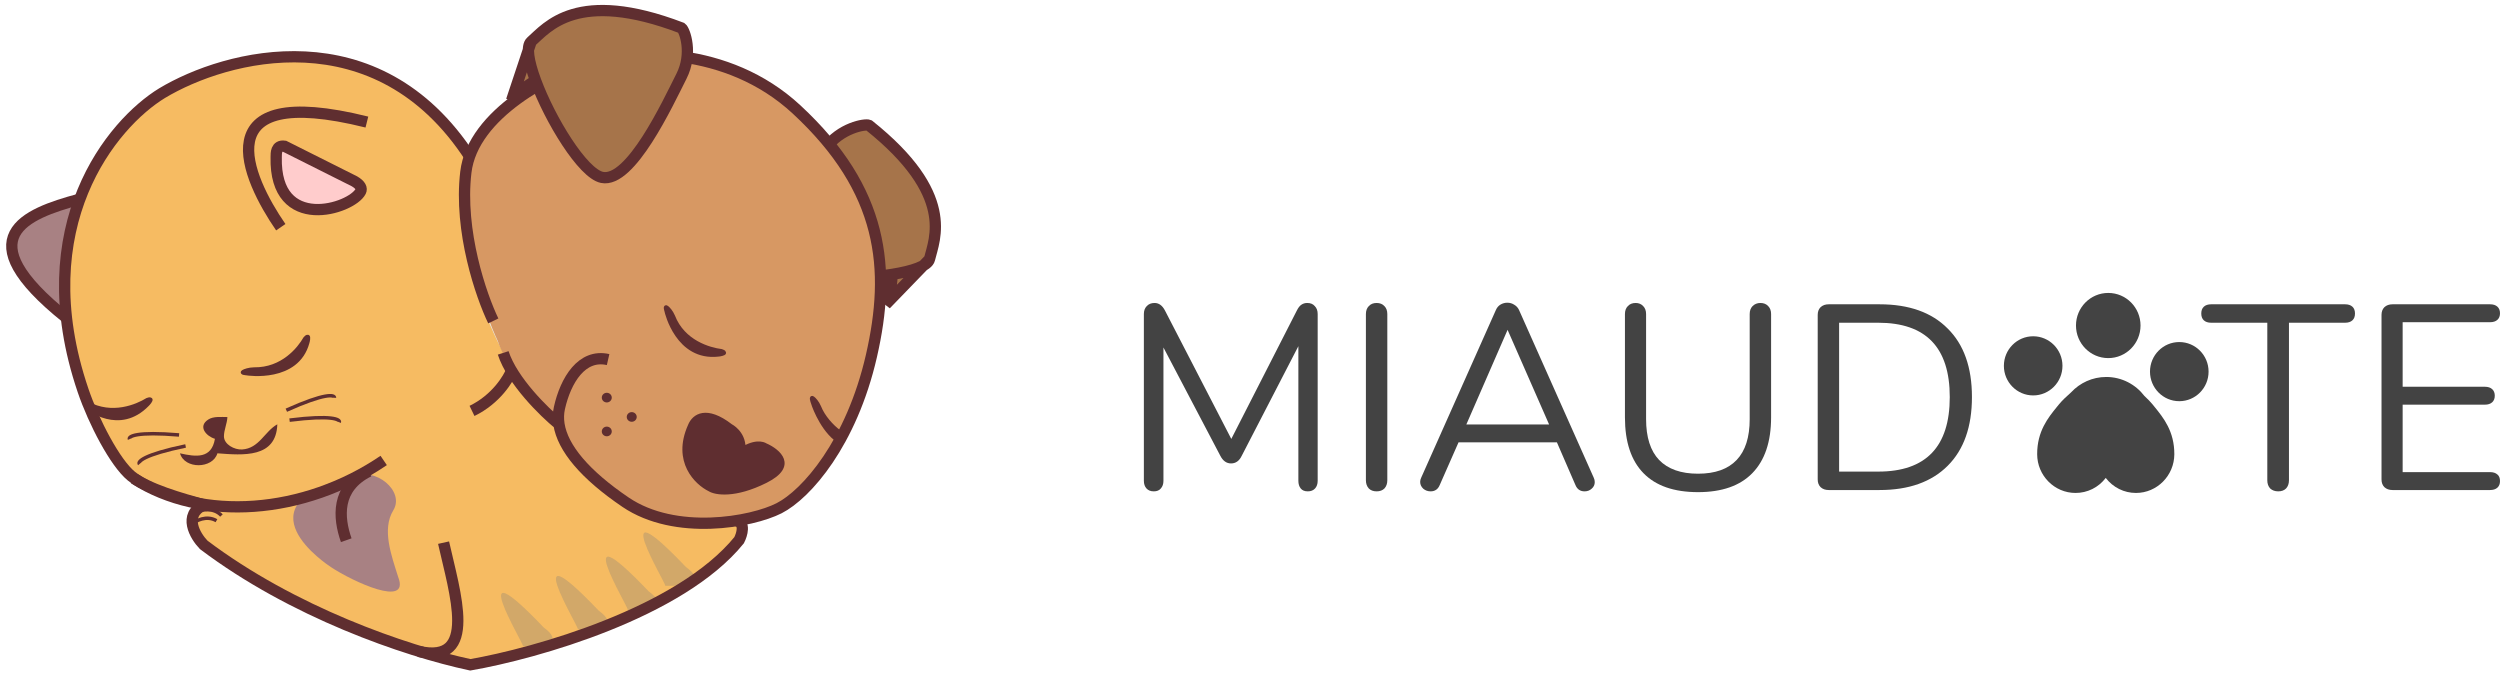
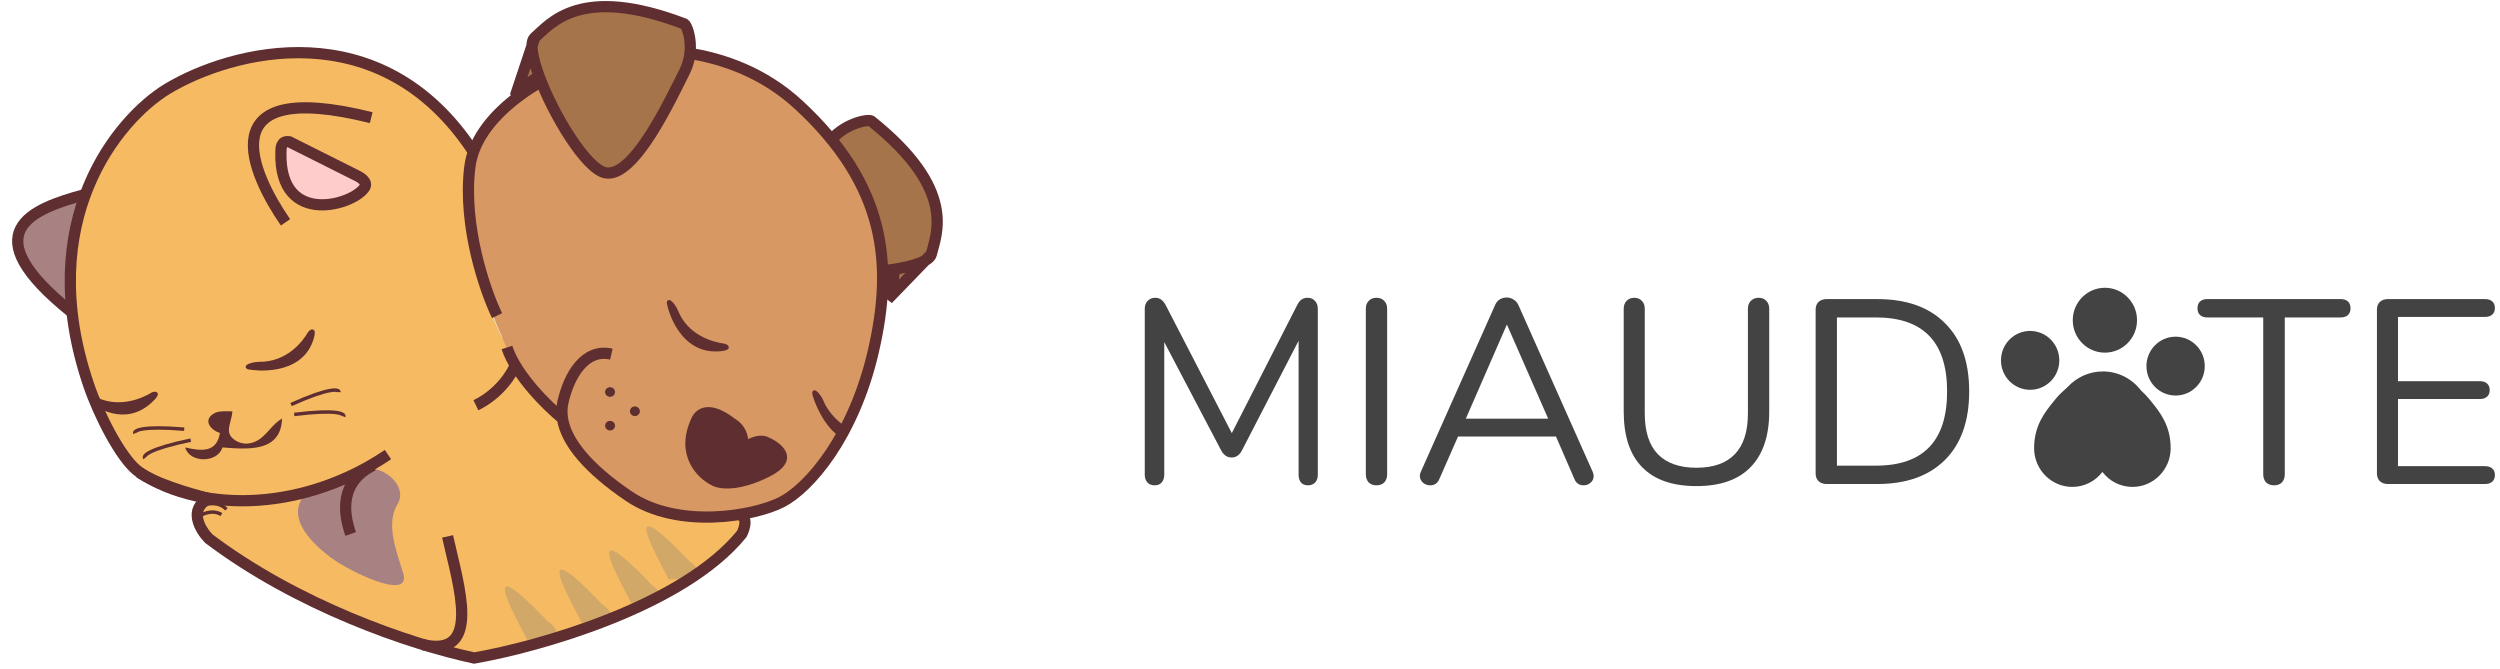
- <svg xmlns="http://www.w3.org/2000/svg" width="212" height="57" viewBox="0 0 212 57" fill="none">
-   <path d="M73.683 10.624C73.378 10.488 71.268 10.834 69.991 12.605C68.453 14.738 63.875 20.657 65.501 22.475C66.596 23.7 72.071 23.838 75.655 23.267C75.598 24.667 75.27 25.547 75.113 25.812L78.299 22.519C78.589 22.356 78.772 22.176 78.819 21.982C79.239 20.246 81.04 16.494 73.683 10.624Z" fill="#A6744A" />
-   <path d="M78.819 21.982C79.239 20.246 81.04 16.494 73.683 10.624C73.378 10.488 71.268 10.834 69.991 12.605C68.453 14.738 63.875 20.657 65.501 22.475C66.596 23.7 72.071 23.838 75.655 23.267M78.819 21.982L75.113 25.812C75.27 25.547 75.598 24.667 75.655 23.267M78.819 21.982C78.682 22.548 77.39 22.991 75.655 23.267" stroke="#5F2E30" stroke-width="0.956" />
-   <path d="M5.414 26.585C3.463 24.987 2.285 23.673 1.675 22.587C1.037 21.449 1.028 20.578 1.385 19.885C1.748 19.18 2.506 18.624 3.477 18.166C4.361 17.749 5.401 17.421 6.434 17.134C5.738 18.847 4.746 22.657 5.414 26.585Z" fill="#A88183" stroke="#A88183" stroke-width="0.297" />
-   <path d="M17.432 42.945L17.779 42.773L17.406 42.669L17.372 42.66C16.445 42.401 15.259 42.07 14.138 41.667C13.014 41.264 11.972 40.794 11.322 40.263C10.658 39.721 9.872 38.593 9.134 37.252C8.4 35.917 7.724 34.392 7.275 33.072C2.54 19.152 9.741 10.575 13.906 8.032C16.597 6.414 21.127 4.743 25.961 4.989C30.774 5.234 35.895 7.379 39.817 13.393C38.153 24.097 44.059 32.874 47.249 35.957C51.174 44.434 59.057 45.074 62.552 44.326C62.688 44.362 62.768 44.429 62.816 44.509C62.87 44.599 62.895 44.722 62.889 44.871C62.879 45.164 62.757 45.503 62.64 45.732C60.166 48.771 55.882 51.157 51.509 52.905C47.151 54.647 42.727 55.747 39.975 56.228C34.414 55.032 24.961 51.752 17.465 46.098C17.106 45.724 16.688 45.123 16.567 44.523C16.507 44.224 16.522 43.933 16.646 43.669C16.77 43.406 17.011 43.153 17.432 42.945Z" fill="#F6BB62" stroke="#EAEAEA" stroke-width="0.297" />
-   <path d="M18.226 37.211C17.941 38.919 16.621 38.75 15.263 38.441C15.65 39.801 18.037 39.773 18.437 38.441C20.624 38.608 23.423 38.859 23.517 35.981C22.434 36.583 21.982 38.029 20.526 38.115C19.883 38.153 18.992 37.689 18.99 37.001C18.989 36.467 19.259 35.918 19.284 35.366C18.775 35.368 18.105 35.285 17.658 35.577C16.741 36.176 17.508 37 18.226 37.211Z" fill="#5F2E30" />
-   <path d="M5.632 26.953C-2.94 20.086 2.174 18.139 6.69 16.909" stroke="#5F2E30" stroke-width="0.956" />
-   <path d="M23.81 19.267C20.953 15.134 17.143 6.867 31.112 10.351" stroke="#5F2E30" stroke-width="0.956" />
-   <path d="M24.128 12.401L30.054 15.373C30.583 15.68 30.707 15.988 30.583 16.23C29.819 17.73 23.269 19.797 23.421 13.323C23.428 13.002 23.387 12.298 24.128 12.401Z" fill="#FFCCCC" stroke="#5F2E30" stroke-width="0.956" />
-   <path d="M26.093 29.054C25.204 32.327 21.008 31.704 20.905 31.681C20.871 31.673 20.393 31.649 20.62 31.512C20.747 31.435 21.104 31.305 21.54 31.297C23.964 31.334 25.367 29.558 25.864 28.688C25.911 28.628 26.026 28.514 26.109 28.532C26.212 28.555 26.126 28.956 26.093 29.054Z" fill="#5F2E30" stroke="#5F2E30" stroke-width="0.297" />
-   <path d="M12.509 34.316C10.115 36.781 7.428 34.605 7.349 34.538L7.402 34.183C9.514 35.336 11.622 34.424 12.488 33.888C12.559 33.858 12.717 33.81 12.78 33.865C12.859 33.933 12.586 34.246 12.509 34.316Z" fill="#5F2E30" stroke="#5F2E30" stroke-width="0.297" />
-   <path d="M42.348 28.855L42.345 28.845L42.34 28.836C41.834 27.788 40.95 25.474 40.266 22.799C39.582 20.121 39.104 17.099 39.397 14.625C39.686 12.186 41.488 10.126 43.661 8.535C45.828 6.947 48.335 5.847 49.981 5.321C53.272 4.407 61.321 3.944 67.193 9.387C70.88 12.805 72.873 16.163 73.737 19.576C74.603 22.991 74.342 26.476 73.499 30.153C72.656 33.825 71.286 36.74 69.84 38.883C68.393 41.029 66.876 42.391 65.745 42.967C64.608 43.546 62.434 44.132 60.016 44.214C57.598 44.296 54.96 43.874 52.879 42.464C49.452 40.14 47.598 37.912 47.294 35.949L47.285 35.893L47.241 35.857C46.628 35.357 45.594 34.195 44.615 32.856C43.635 31.517 42.725 30.02 42.348 28.855Z" fill="#D79863" stroke="#D79863" stroke-width="0.297" />
-   <path d="M44.357 54.803C46.302 54.861 47.809 54.441 46.111 53.215C39.136 45.901 44.385 54.514 44.357 54.803Z" fill="#7B7B7B" fill-opacity="0.29" />
-   <path d="M49.012 53.367C50.957 53.425 52.464 53.005 50.766 51.779C43.791 44.465 49.041 53.079 49.012 53.367Z" fill="#7B7B7B" fill-opacity="0.29" />
-   <path d="M53.245 51.729C55.191 51.786 56.697 51.367 54.999 50.14C48.025 42.827 53.274 51.44 53.245 51.729Z" fill="#7B7B7B" fill-opacity="0.29" />
-   <path d="M56.42 49.679C58.365 49.737 59.872 49.317 58.174 48.09C51.199 40.777 56.449 49.39 56.42 49.679Z" fill="#7B7B7B" fill-opacity="0.29" />
-   <path d="M33.766 48.932C34.797 51.586 29.91 49.319 28.062 48.089C27.815 47.925 19.924 42.765 29.91 40.403C31.841 39.559 34.349 41.653 33.353 43.273C32.358 44.892 33.202 47.126 33.766 48.932Z" fill="#A88183" />
-   <path d="M58.481 36.097C57.127 39.131 59.046 40.983 60.175 41.529C60.669 41.837 62.312 42.123 64.937 40.812C67.561 39.5 66.03 38.215 64.937 37.737C64.937 37.737 64.313 37.271 63.077 37.973C63.077 36.651 61.974 36.097 61.974 36.097C59.92 34.51 58.834 35.209 58.481 36.097Z" fill="#5F2E30" stroke="#5F2E30" stroke-width="0.297" />
-   <path d="M60.919 30.091C57.449 30.489 56.509 26.48 56.494 26.379C56.489 26.345 56.336 25.906 56.551 26.06C56.672 26.146 56.928 26.42 57.095 26.81C57.948 29.008 60.169 29.621 61.187 29.75C61.262 29.771 61.414 29.833 61.426 29.914C61.442 30.015 61.025 30.085 60.919 30.091Z" fill="#5F2E30" stroke="#5F2E30" stroke-width="0.297" />
-   <path d="M68.939 33.751C69.059 33.837 69.316 34.111 69.483 34.501C69.811 35.346 70.552 36.148 71.138 36.587L70.82 37.202C69.522 36.123 68.892 34.138 68.881 34.07C68.876 34.037 68.724 33.597 68.939 33.751Z" fill="#5F2E30" stroke="#5F2E30" stroke-width="0.297" />
-   <path d="M43.413 31.36C43.131 32.112 42.058 33.861 40.026 34.845" stroke="#5F2E30" stroke-width="0.956" />
-   <path d="M11.371 40.584C17.086 44.274 25.763 43.659 32.536 39.047" stroke="#5F2E30" stroke-width="0.956" />
-   <path d="M15.739 37.817C12.183 38.555 11.647 39.15 11.823 39.355" stroke="#5F2E30" stroke-width="0.297" />
-   <path d="M16.239 44.462C16.592 44.155 17.509 43.663 18.356 44.155" stroke="#5F2E30" stroke-width="0.297" />
-   <path d="M16.662 43.411C17.093 43.216 18.118 43.006 18.779 43.716" stroke="#5F2E30" stroke-width="0.297" />
-   <path d="M15.185 36.884C11.562 36.582 10.869 36.999 10.976 37.245" stroke="#5F2E30" stroke-width="0.297" />
-   <path d="M24.553 35.629C28.159 35.175 28.869 35.562 28.774 35.812" stroke="#5F2E30" stroke-width="0.297" />
-   <path d="M24.281 34.786C27.579 33.303 28.377 33.466 28.363 33.732" stroke="#5F2E30" stroke-width="0.297" />
-   <path d="M37.615 46.016C38.568 50.286 40.579 56.387 35.499 55.239" stroke="#5F2E30" stroke-width="0.956" />
-   <path d="M29.361 45.81C28.691 43.897 28.473 41.363 31.266 39.969" stroke="#5F2E30" stroke-width="0.956" />
-   <path d="M41.831 27.214C40.808 25.096 38.91 19.609 39.503 14.608C40.096 9.607 46.875 6.238 50.191 5.179C53.507 4.257 61.62 3.785 67.546 9.279C74.954 16.145 75.589 22.807 73.896 30.186C72.203 37.565 68.387 41.916 66.065 43.099C63.743 44.282 57.282 45.456 53.048 42.587C49.616 40.26 47.714 38 47.4 35.972M51.567 30.493C49.345 29.981 47.969 32.236 47.44 34.593C47.34 35.038 47.327 35.499 47.4 35.972M47.4 35.972C46.145 34.947 43.441 32.303 42.671 29.925" stroke="#5F2E30" stroke-width="0.956" />
-   <ellipse cx="51.455" cy="33.718" rx="0.423" ry="0.41" fill="#5F2E30" />
-   <ellipse cx="51.455" cy="36.587" rx="0.423" ry="0.41" fill="#5F2E30" />
-   <ellipse cx="53.571" cy="35.357" rx="0.423" ry="0.41" fill="#5F2E30" />
-   <path d="M39.882 13.357C31.976 1.171 19.16 4.643 13.74 7.902C9.524 10.475 2.284 19.12 7.045 33.117C7.948 35.773 9.763 39.252 11.139 40.375C12.488 41.477 15.425 42.292 17.276 42.809M17.382 42.839C17.347 42.829 17.312 42.819 17.276 42.809M17.276 42.809C15.498 43.688 16.536 45.44 17.276 46.206C24.809 51.891 34.309 55.182 39.882 56.376C45.399 55.417 57.68 51.96 62.675 45.811C62.922 45.333 63.226 44.335 62.464 44.171" stroke="#5F2E30" stroke-width="0.956" />
-   <path d="M57.791 2.369C58.06 2.562 58.771 4.516 57.791 6.457C56.61 8.794 53.484 15.541 51.054 15.045C49.417 14.711 46.637 10.141 45.416 6.829C44.179 7.555 43.543 8.26 43.38 8.521L44.809 4.226C44.816 3.901 44.89 3.659 45.043 3.525C46.407 2.328 48.922 -1.017 57.791 2.369Z" fill="#A6744A" />
-   <path d="M45.043 3.525C46.407 2.328 48.922 -1.017 57.791 2.369C58.06 2.562 58.771 4.516 57.791 6.457C56.61 8.794 53.484 15.541 51.054 15.045C49.417 14.711 46.637 10.141 45.416 6.829M45.043 3.525L43.38 8.521C43.543 8.26 44.179 7.555 45.416 6.829M45.043 3.525C44.598 3.916 44.824 5.225 45.416 6.829" stroke="#5F2E30" stroke-width="0.956" />
-   <path d="M174.897 31.024C174.897 29.639 173.785 28.516 172.413 28.516C171.041 28.516 169.929 29.639 169.929 31.024C169.929 32.409 171.041 33.532 172.413 33.532C173.785 33.532 174.897 32.409 174.897 31.024Z" fill="#434343" />
-   <path d="M184.803 29.006C183.431 29.006 182.319 30.129 182.319 31.514C182.319 32.899 183.431 34.021 184.803 34.021C186.175 34.021 187.287 32.899 187.287 31.514C187.287 30.129 186.175 29.006 184.803 29.006Z" fill="#434343" />
-   <path d="M182.547 34.305C182.374 34.09 182.13 33.841 181.849 33.58C181.1 32.6 179.929 31.967 178.608 31.967C177.433 31.967 176.376 32.469 175.629 33.27C175.205 33.642 174.828 34.006 174.588 34.305L174.427 34.503C173.678 35.426 172.745 36.574 172.752 38.521C172.758 40.33 174.217 41.802 176.004 41.802C176.5 41.803 176.989 41.689 177.434 41.468C177.878 41.246 178.266 40.924 178.567 40.527C178.869 40.924 179.257 41.246 179.702 41.468C180.146 41.689 180.636 41.803 181.132 41.802C182.917 41.802 184.376 40.33 184.383 38.521C184.39 36.574 183.457 35.426 182.708 34.503L182.547 34.305Z" fill="#434343" />
-   <path d="M178.78 30.367C180.292 30.367 181.517 29.13 181.517 27.604C181.517 26.078 180.292 24.841 178.78 24.841C177.269 24.841 176.043 26.078 176.043 27.604C176.043 29.13 177.269 30.367 178.78 30.367Z" fill="#434343" />
-   <path d="M110.854 25.692C111.134 25.692 111.348 25.782 111.496 25.96C111.658 26.124 111.739 26.348 111.739 26.631V40.773C111.739 41.041 111.665 41.258 111.518 41.421C111.37 41.585 111.164 41.667 110.898 41.667C110.633 41.667 110.433 41.585 110.301 41.421C110.168 41.258 110.102 41.041 110.102 40.773V29.356L105.299 38.651C105.093 39.083 104.79 39.299 104.392 39.299C104.008 39.299 103.706 39.083 103.484 38.651L98.66 29.468V40.773C98.66 41.041 98.586 41.258 98.439 41.421C98.306 41.585 98.106 41.667 97.841 41.667C97.575 41.667 97.369 41.585 97.221 41.421C97.074 41.258 97 41.041 97 40.773V26.631C97 26.348 97.081 26.124 97.243 25.96C97.406 25.782 97.627 25.692 97.907 25.692C98.276 25.692 98.571 25.908 98.793 26.34L104.414 37.221L109.969 26.34C110.087 26.102 110.212 25.938 110.345 25.849C110.493 25.744 110.662 25.692 110.854 25.692Z" fill="#434343" />
-   <path d="M116.737 41.667C116.457 41.667 116.235 41.585 116.073 41.421C115.911 41.243 115.829 41.012 115.829 40.729V26.631C115.829 26.348 115.911 26.124 116.073 25.96C116.235 25.782 116.457 25.692 116.737 25.692C117.017 25.692 117.238 25.782 117.401 25.96C117.563 26.124 117.644 26.348 117.644 26.631V40.729C117.644 41.012 117.563 41.243 117.401 41.421C117.238 41.585 117.017 41.667 116.737 41.667Z" fill="#434343" />
-   <path d="M135.147 40.505C135.206 40.624 135.235 40.751 135.235 40.885C135.235 41.108 135.147 41.295 134.97 41.444C134.807 41.593 134.608 41.667 134.372 41.667C134.003 41.667 133.745 41.488 133.597 41.131L132.026 37.511H123.683L122.089 41.131C121.942 41.488 121.684 41.667 121.315 41.667C121.079 41.667 120.872 41.593 120.695 41.444C120.518 41.28 120.43 41.086 120.43 40.863C120.43 40.744 120.459 40.624 120.518 40.505L126.848 26.296C126.936 26.087 127.069 25.931 127.246 25.826C127.423 25.722 127.615 25.67 127.821 25.67C128.043 25.67 128.242 25.73 128.419 25.849C128.596 25.953 128.729 26.102 128.817 26.296L135.147 40.505ZM124.347 35.992H131.362L127.843 27.971L124.347 35.992Z" fill="#434343" />
-   <path d="M143.992 41.734C141.956 41.734 140.414 41.198 139.367 40.126C138.319 39.053 137.795 37.474 137.795 35.389V26.631C137.795 26.348 137.876 26.124 138.039 25.96C138.201 25.782 138.422 25.692 138.703 25.692C138.968 25.692 139.182 25.782 139.344 25.96C139.507 26.124 139.588 26.348 139.588 26.631V35.545C139.588 37.08 139.957 38.234 140.694 39.008C141.447 39.783 142.546 40.17 143.992 40.17C145.438 40.17 146.53 39.783 147.267 39.008C148.005 38.234 148.374 37.08 148.374 35.545V26.631C148.374 26.348 148.455 26.124 148.617 25.96C148.794 25.782 149.016 25.692 149.281 25.692C149.562 25.692 149.783 25.782 149.945 25.96C150.107 26.124 150.189 26.348 150.189 26.631V35.389C150.189 37.459 149.657 39.038 148.595 40.126C147.548 41.198 146.013 41.734 143.992 41.734Z" fill="#434343" />
-   <path d="M155.071 41.555C154.791 41.555 154.562 41.474 154.385 41.31C154.223 41.146 154.142 40.93 154.142 40.662V26.698C154.142 26.43 154.223 26.214 154.385 26.05C154.562 25.886 154.791 25.804 155.071 25.804H159.387C161.88 25.804 163.806 26.489 165.163 27.86C166.535 29.215 167.221 31.151 167.221 33.669C167.221 36.186 166.535 38.13 165.163 39.5C163.791 40.87 161.866 41.555 159.387 41.555H155.071ZM159.276 39.991C163.319 39.991 165.34 37.884 165.34 33.669C165.34 29.468 163.319 27.368 159.276 27.368H155.957V39.991H159.276Z" fill="#434343" />
-   <path d="M193.196 41.667C192.916 41.667 192.687 41.585 192.51 41.421C192.348 41.243 192.267 41.012 192.267 40.729V27.368H187.509C187.243 27.368 187.037 27.301 186.889 27.167C186.741 27.033 186.668 26.839 186.668 26.586C186.668 26.333 186.741 26.139 186.889 26.005C187.037 25.871 187.243 25.804 187.509 25.804H198.862C199.127 25.804 199.334 25.871 199.481 26.005C199.629 26.139 199.703 26.333 199.703 26.586C199.703 26.839 199.629 27.033 199.481 27.167C199.334 27.301 199.127 27.368 198.862 27.368H194.104V40.729C194.104 41.012 194.023 41.243 193.86 41.421C193.698 41.585 193.477 41.667 193.196 41.667Z" fill="#434343" />
-   <path d="M202.882 41.555C202.602 41.555 202.373 41.474 202.196 41.31C202.034 41.146 201.953 40.93 201.953 40.662V26.698C201.953 26.43 202.034 26.214 202.196 26.05C202.373 25.886 202.602 25.804 202.882 25.804H211.159C211.425 25.804 211.631 25.871 211.779 26.005C211.926 26.139 212 26.325 212 26.564C212 26.802 211.926 26.988 211.779 27.122C211.631 27.256 211.425 27.323 211.159 27.323H203.745V32.797H210.716C210.982 32.797 211.189 32.864 211.336 32.998C211.484 33.132 211.557 33.319 211.557 33.557C211.557 33.795 211.484 33.981 211.336 34.115C211.189 34.249 210.982 34.316 210.716 34.316H203.745V40.036H211.159C211.425 40.036 211.631 40.103 211.779 40.237C211.926 40.356 212 40.542 212 40.796C212 41.034 211.926 41.22 211.779 41.354C211.631 41.488 211.425 41.555 211.159 41.555H202.882Z" fill="#434343" />
+ <svg xmlns="http://www.w3.org/2000/svg" width="202" height="54" viewBox="0 0 202 54" fill="none">
+   <path d="M70.378 9.765C70.089 9.637 68.088 9.964 66.876 11.645C65.417 13.668 61.075 19.282 62.617 21.007C63.656 22.169 68.85 22.301 72.249 21.759C72.195 23.087 71.884 23.922 71.735 24.173L74.757 21.049C75.032 20.894 75.206 20.724 75.251 20.539C75.649 18.892 77.357 15.333 70.378 9.765Z" fill="#A6744A" />
+   <path d="M75.251 20.539C75.649 18.892 77.357 15.333 70.378 9.765C70.089 9.637 68.088 9.964 66.876 11.645C65.417 13.668 61.075 19.282 62.617 21.007C63.656 22.169 68.85 22.301 72.249 21.759M75.251 20.539L71.735 24.173C71.884 23.922 72.195 23.087 72.249 21.759M75.251 20.539C75.121 21.077 73.895 21.497 72.249 21.759" stroke="#5F2E30" stroke-width="0.907" />
+   <path d="M5.617 24.906C3.767 23.39 2.65 22.144 2.071 21.114C1.465 20.035 1.457 19.208 1.796 18.55C2.14 17.881 2.859 17.355 3.781 16.92C4.619 16.524 5.605 16.213 6.585 15.941C5.925 17.566 4.984 21.18 5.617 24.906Z" fill="#A88183" stroke="#A88183" stroke-width="0.281" />
+   <path d="M17.017 40.426L17.347 40.263L16.993 40.164L16.96 40.156C16.081 39.91 14.956 39.596 13.893 39.214C12.826 38.831 11.838 38.385 11.221 37.882C10.591 37.368 9.846 36.297 9.146 35.026C8.449 33.76 7.808 32.312 7.382 31.061C2.891 17.855 9.721 9.719 13.673 7.307C16.225 5.773 20.522 4.187 25.108 4.42C29.673 4.653 34.532 6.688 38.252 12.393C36.673 22.547 42.276 30.873 45.302 33.797C49.025 41.839 56.503 42.446 59.819 41.736C59.948 41.77 60.023 41.834 60.069 41.91C60.121 41.995 60.144 42.112 60.139 42.253C60.129 42.531 60.013 42.853 59.902 43.07C57.555 45.953 53.491 48.216 49.343 49.874C45.209 51.527 41.012 52.571 38.402 53.027C33.127 51.892 24.159 48.78 17.048 43.417C16.708 43.062 16.311 42.492 16.197 41.923C16.14 41.639 16.154 41.363 16.272 41.113C16.389 40.863 16.618 40.623 17.017 40.426Z" fill="#F6BB62" stroke="#EAEAEA" stroke-width="0.281" />
+   <path d="M17.771 34.987C17.501 36.607 16.249 36.446 14.96 36.153C15.328 37.443 17.592 37.417 17.972 36.153C20.046 36.312 22.701 36.55 22.791 33.82C21.763 34.391 21.335 35.763 19.953 35.844C19.343 35.881 18.498 35.44 18.496 34.788C18.495 34.281 18.752 33.761 18.775 33.237C18.292 33.238 17.656 33.16 17.233 33.437C16.363 34.005 17.09 34.786 17.771 34.987Z" fill="#5F2E30" />
+   <path d="M5.825 25.255C-2.307 18.741 2.544 16.894 6.828 15.727" stroke="#5F2E30" stroke-width="0.907" />
+   <path d="M23.068 17.965C20.357 14.044 16.743 6.202 29.994 9.507" stroke="#5F2E30" stroke-width="0.907" />
+   <path d="M23.369 11.453L28.991 14.272C29.493 14.564 29.61 14.856 29.493 15.086C28.768 16.508 22.555 18.469 22.698 12.328C22.706 12.023 22.666 11.356 23.369 11.453Z" fill="#FFCCCC" stroke="#5F2E30" stroke-width="0.907" />
+   <path d="M25.234 27.249C24.391 30.352 20.411 29.762 20.314 29.74C20.281 29.733 19.827 29.71 20.043 29.58C20.163 29.507 20.502 29.383 20.915 29.376C23.214 29.411 24.545 27.727 25.017 26.901C25.061 26.845 25.171 26.736 25.249 26.753C25.346 26.775 25.265 27.156 25.234 27.249Z" fill="#5F2E30" stroke="#5F2E30" stroke-width="0.281" />
+   <path d="M12.348 32.241C10.078 34.579 7.529 32.515 7.454 32.451L7.505 32.115C9.508 33.208 11.507 32.343 12.328 31.835C12.395 31.806 12.545 31.761 12.605 31.813C12.68 31.877 12.421 32.174 12.348 32.241Z" fill="#5F2E30" stroke="#5F2E30" stroke-width="0.281" />
+   <path d="M40.654 27.061L40.651 27.052L40.647 27.043C40.166 26.049 39.328 23.854 38.679 21.316C38.03 18.776 37.577 15.909 37.855 13.563C38.129 11.249 39.839 9.295 41.899 7.785C43.955 6.279 46.333 5.236 47.895 4.737C51.016 3.87 58.652 3.431 64.222 8.594C67.72 11.836 69.61 15.022 70.43 18.26C71.251 21.499 71.004 24.804 70.204 28.292C69.404 31.776 68.105 34.541 66.734 36.574C65.36 38.609 63.921 39.901 62.848 40.448C61.77 40.998 59.708 41.553 57.414 41.631C55.12 41.709 52.617 41.309 50.644 39.971C47.392 37.767 45.634 35.653 45.346 33.791L45.337 33.738L45.295 33.704C44.714 33.229 43.733 32.127 42.804 30.857C41.875 29.586 41.012 28.167 40.654 27.061Z" fill="#D79863" stroke="#D79863" stroke-width="0.281" />
+   <path d="M42.559 51.674C44.404 51.729 45.834 51.331 44.223 50.167C37.606 43.23 42.586 51.401 42.559 51.674Z" fill="#7B7B7B" fill-opacity="0.29" />
+   <path d="M46.975 50.313C48.821 50.368 50.25 49.969 48.639 48.806C42.023 41.868 47.002 50.039 46.975 50.313Z" fill="#7B7B7B" fill-opacity="0.29" />
+   <path d="M50.991 48.759C52.837 48.814 54.266 48.416 52.655 47.252C46.039 40.315 51.018 48.486 50.991 48.759Z" fill="#7B7B7B" fill-opacity="0.29" />
+   <path d="M54.003 46.815C55.848 46.87 57.278 46.471 55.667 45.308C49.05 38.37 54.03 46.541 54.003 46.815Z" fill="#7B7B7B" fill-opacity="0.29" />
+   <path d="M32.512 46.106C33.49 48.624 28.855 46.473 27.102 45.307C26.867 45.151 19.381 40.256 28.855 38.015C30.686 37.215 33.065 39.201 32.121 40.737C31.177 42.274 31.978 44.392 32.512 46.106Z" fill="#A88183" />
+   <path d="M55.958 33.931C54.673 36.808 56.493 38.565 57.564 39.083C58.033 39.375 59.592 39.647 62.081 38.403C64.571 37.158 63.119 35.94 62.081 35.486C62.081 35.486 61.49 35.044 60.317 35.709C60.317 34.456 59.271 33.931 59.271 33.931C57.323 32.425 56.293 33.088 55.958 33.931Z" fill="#5F2E30" stroke="#5F2E30" stroke-width="0.281" />
+   <path d="M58.27 28.232C54.979 28.61 54.088 24.808 54.073 24.712C54.068 24.68 53.924 24.263 54.128 24.409C54.242 24.491 54.485 24.751 54.644 25.121C55.453 27.205 57.558 27.787 58.524 27.909C58.595 27.929 58.739 27.987 58.751 28.064C58.766 28.16 58.37 28.226 58.27 28.232Z" fill="#5F2E30" stroke="#5F2E30" stroke-width="0.281" />
+   <path d="M65.879 31.704C65.993 31.786 66.236 32.045 66.394 32.415C66.705 33.217 67.408 33.977 67.964 34.393L67.663 34.977C66.431 33.954 65.834 32.071 65.824 32.007C65.819 31.974 65.674 31.558 65.879 31.704Z" fill="#5F2E30" stroke="#5F2E30" stroke-width="0.281" />
+   <path d="M41.663 29.439C41.395 30.151 40.378 31.81 38.451 32.743" stroke="#5F2E30" stroke-width="0.907" />
+   <path d="M11.269 38.187C16.69 41.687 24.921 41.103 31.346 36.728" stroke="#5F2E30" stroke-width="0.907" />
+   <path d="M15.412 35.562C12.039 36.262 11.531 36.826 11.698 37.02" stroke="#5F2E30" stroke-width="0.281" />
+   <path d="M15.887 41.865C16.221 41.574 17.091 41.108 17.893 41.574" stroke="#5F2E30" stroke-width="0.281" />
+   <path d="M16.289 40.868C16.697 40.684 17.669 40.484 18.296 41.157" stroke="#5F2E30" stroke-width="0.281" />
+   <path d="M14.885 34.678C11.449 34.392 10.792 34.787 10.893 35.02" stroke="#5F2E30" stroke-width="0.281" />
+   <path d="M23.774 33.488C27.194 33.057 27.868 33.424 27.777 33.662" stroke="#5F2E30" stroke-width="0.281" />
+   <path d="M23.516 32.686C26.644 31.28 27.401 31.434 27.388 31.686" stroke="#5F2E30" stroke-width="0.281" />
+   <path d="M36.164 43.34C37.068 47.391 38.975 53.178 34.157 52.09" stroke="#5F2E30" stroke-width="0.907" />
+   <path d="M28.334 43.145C27.698 41.33 27.491 38.926 30.141 37.603" stroke="#5F2E30" stroke-width="0.907" />
+   <path d="M40.163 25.504C39.193 23.495 37.393 18.291 37.955 13.546C38.517 8.802 44.949 5.607 48.094 4.602C51.239 3.727 58.936 3.28 64.557 8.491C71.585 15.005 72.187 21.324 70.581 28.324C68.974 35.324 65.354 39.451 63.152 40.573C60.95 41.695 54.82 42.809 50.804 40.087C47.548 37.88 45.744 35.736 45.446 33.813M49.399 28.615C47.291 28.129 45.986 30.268 45.484 32.504C45.389 32.927 45.377 33.364 45.446 33.813M45.446 33.813C44.255 32.84 41.691 30.332 40.96 28.077" stroke="#5F2E30" stroke-width="0.907" />
+   <ellipse cx="49.293" cy="31.674" rx="0.402" ry="0.389" fill="#5F2E30" />
+   <ellipse cx="49.293" cy="34.395" rx="0.402" ry="0.389" fill="#5F2E30" />
+   <ellipse cx="51.3" cy="33.229" rx="0.402" ry="0.389" fill="#5F2E30" />
+   <path d="M38.313 12.359C30.813 0.8 18.655 4.093 13.514 7.185C9.515 9.626 2.647 17.826 7.163 31.104C8.02 33.624 9.742 36.923 11.047 37.989C12.327 39.034 15.113 39.808 16.869 40.298M16.969 40.326C16.936 40.317 16.903 40.307 16.869 40.298M16.869 40.298C15.182 41.131 16.166 42.793 16.869 43.52C24.014 48.913 33.026 52.035 38.313 53.168C43.546 52.258 55.197 48.979 59.935 43.145C60.169 42.692 60.457 41.745 59.734 41.59" stroke="#5F2E30" stroke-width="0.907" />
+   <path d="M55.302 1.936C55.558 2.119 56.232 3.973 55.302 5.814C54.182 8.03 51.217 14.431 48.912 13.961C47.359 13.644 44.722 9.308 43.563 6.166C42.39 6.856 41.787 7.524 41.632 7.772L42.988 3.698C42.995 3.39 43.064 3.16 43.209 3.033C44.504 1.897 46.89 -1.276 55.302 1.936Z" fill="#A6744A" />
+   <path d="M43.209 3.033C44.504 1.897 46.89 -1.276 55.302 1.936C55.558 2.119 56.232 3.973 55.302 5.814C54.182 8.03 51.217 14.431 48.912 13.961C47.359 13.644 44.722 9.308 43.563 6.166M43.209 3.033L41.632 7.772C41.787 7.524 42.39 6.856 43.563 6.166M43.209 3.033C42.787 3.403 43.002 4.645 43.563 6.166" stroke="#5F2E30" stroke-width="0.907" />
+   <path d="M166.392 29.117C166.392 27.804 165.336 26.739 164.035 26.739C162.734 26.739 161.679 27.804 161.679 29.117C161.679 30.432 162.734 31.496 164.035 31.496C165.337 31.496 166.392 30.432 166.392 29.117Z" fill="#434343" />
+   <path d="M175.788 27.203C174.487 27.203 173.432 28.268 173.432 29.582C173.432 30.896 174.487 31.96 175.788 31.96C177.09 31.96 178.145 30.896 178.145 29.582C178.145 28.268 177.09 27.203 175.788 27.203Z" fill="#434343" />
+   <path d="M173.648 32.23C173.484 32.026 173.253 31.79 172.986 31.542C172.276 30.613 171.165 30.012 169.912 30.012C168.797 30.012 167.795 30.488 167.086 31.248C166.684 31.601 166.326 31.946 166.098 32.23L165.946 32.418C165.235 33.293 164.35 34.382 164.356 36.229C164.363 37.945 165.747 39.342 167.441 39.342C167.912 39.343 168.376 39.234 168.798 39.024C169.22 38.814 169.588 38.509 169.873 38.132C170.159 38.509 170.527 38.815 170.949 39.025C171.371 39.234 171.835 39.343 172.306 39.342C174 39.342 175.383 37.945 175.39 36.229C175.396 34.382 174.511 33.293 173.801 32.418L173.648 32.23Z" fill="#434343" />
+   <path d="M170.075 28.494C171.509 28.494 172.672 27.321 172.672 25.873C172.672 24.425 171.509 23.252 170.075 23.252C168.641 23.252 167.479 24.425 167.479 25.873C167.479 27.321 168.641 28.494 170.075 28.494Z" fill="#434343" />
+   <path d="M105.639 24.06C105.905 24.06 106.108 24.144 106.248 24.314C106.402 24.469 106.479 24.681 106.479 24.95V38.366C106.479 38.62 106.409 38.825 106.269 38.98C106.129 39.136 105.933 39.214 105.681 39.214C105.43 39.214 105.241 39.136 105.115 38.98C104.989 38.825 104.926 38.62 104.926 38.366V27.535L100.37 36.352C100.174 36.762 99.887 36.967 99.509 36.967C99.145 36.967 98.859 36.762 98.649 36.352L94.072 27.642V38.366C94.072 38.62 94.002 38.825 93.862 38.98C93.736 39.136 93.547 39.214 93.295 39.214C93.043 39.214 92.847 39.136 92.707 38.98C92.567 38.825 92.497 38.62 92.497 38.366V24.95C92.497 24.681 92.574 24.469 92.728 24.314C92.882 24.144 93.092 24.06 93.358 24.06C93.708 24.06 93.988 24.265 94.198 24.674L99.53 34.996L104.8 24.674C104.912 24.448 105.031 24.293 105.157 24.208C105.297 24.109 105.458 24.06 105.639 24.06Z" fill="#434343" />
+   <path d="M111.22 39.214C110.954 39.214 110.744 39.136 110.59 38.98C110.436 38.811 110.359 38.592 110.359 38.323V24.95C110.359 24.681 110.436 24.469 110.59 24.314C110.744 24.144 110.954 24.06 111.22 24.06C111.486 24.06 111.696 24.144 111.85 24.314C112.004 24.469 112.081 24.681 112.081 24.95V38.323C112.081 38.592 112.004 38.811 111.85 38.98C111.696 39.136 111.486 39.214 111.22 39.214Z" fill="#434343" />
+   <path d="M128.684 38.111C128.74 38.224 128.768 38.345 128.768 38.472C128.768 38.684 128.684 38.86 128.516 39.002C128.362 39.143 128.173 39.214 127.949 39.214C127.599 39.214 127.354 39.044 127.214 38.705L125.724 35.271H117.809L116.298 38.705C116.158 39.044 115.913 39.214 115.563 39.214C115.339 39.214 115.143 39.143 114.975 39.002C114.807 38.846 114.723 38.663 114.723 38.451C114.723 38.337 114.751 38.224 114.807 38.111L120.811 24.632C120.895 24.434 121.021 24.286 121.189 24.187C121.357 24.088 121.539 24.038 121.735 24.038C121.945 24.038 122.134 24.095 122.302 24.208C122.47 24.307 122.596 24.448 122.68 24.632L128.684 38.111ZM118.439 33.83H125.094L121.756 26.221L118.439 33.83Z" fill="#434343" />
+   <path d="M137.075 39.277C135.143 39.277 133.681 38.769 132.687 37.751C131.693 36.734 131.196 35.236 131.196 33.258V24.95C131.196 24.681 131.273 24.469 131.427 24.314C131.581 24.144 131.791 24.06 132.057 24.06C132.309 24.06 132.512 24.144 132.666 24.314C132.82 24.469 132.897 24.681 132.897 24.95V33.406C132.897 34.862 133.247 35.957 133.946 36.691C134.66 37.426 135.703 37.794 137.075 37.794C138.446 37.794 139.482 37.426 140.182 36.691C140.881 35.957 141.231 34.862 141.231 33.406V24.95C141.231 24.681 141.308 24.469 141.462 24.314C141.63 24.144 141.84 24.06 142.092 24.06C142.358 24.06 142.568 24.144 142.722 24.314C142.876 24.469 142.953 24.681 142.953 24.95V33.258C142.953 35.222 142.449 36.72 141.441 37.751C140.448 38.769 138.992 39.277 137.075 39.277Z" fill="#434343" />
+   <path d="M147.585 39.108C147.319 39.108 147.102 39.03 146.934 38.874C146.78 38.719 146.703 38.514 146.703 38.26V25.013C146.703 24.759 146.78 24.554 146.934 24.399C147.102 24.243 147.319 24.166 147.585 24.166H151.678C154.044 24.166 155.87 24.816 157.158 26.116C158.459 27.401 159.11 29.238 159.11 31.626C159.11 34.014 158.459 35.858 157.158 37.158C155.856 38.458 154.03 39.108 151.678 39.108H147.585ZM151.573 37.624C155.408 37.624 157.326 35.625 157.326 31.626C157.326 27.642 155.408 25.649 151.573 25.649H148.424V37.624H151.573Z" fill="#434343" />
+   <path d="M183.75 39.214C183.484 39.214 183.267 39.136 183.1 38.98C182.946 38.811 182.869 38.592 182.869 38.323V25.649H178.355C178.103 25.649 177.907 25.586 177.767 25.459C177.627 25.331 177.557 25.148 177.557 24.907C177.557 24.667 177.627 24.483 177.767 24.356C177.907 24.229 178.103 24.166 178.355 24.166H189.125C189.377 24.166 189.573 24.229 189.713 24.356C189.852 24.483 189.922 24.667 189.922 24.907C189.922 25.148 189.852 25.331 189.713 25.459C189.573 25.586 189.377 25.649 189.125 25.649H184.611V38.323C184.611 38.592 184.534 38.811 184.38 38.98C184.226 39.136 184.016 39.214 183.75 39.214Z" fill="#434343" />
+   <path d="M192.938 39.108C192.672 39.108 192.455 39.03 192.288 38.874C192.134 38.719 192.057 38.514 192.057 38.26V25.013C192.057 24.759 192.134 24.554 192.288 24.399C192.455 24.243 192.672 24.166 192.938 24.166H200.79C201.042 24.166 201.238 24.229 201.378 24.356C201.518 24.483 201.588 24.66 201.588 24.886C201.588 25.112 201.518 25.289 201.378 25.416C201.238 25.543 201.042 25.607 200.79 25.607H193.757V30.799H200.37C200.622 30.799 200.818 30.863 200.958 30.99C201.098 31.117 201.168 31.294 201.168 31.52C201.168 31.746 201.098 31.923 200.958 32.05C200.818 32.177 200.622 32.241 200.37 32.241H193.757V37.666H200.79C201.042 37.666 201.238 37.73 201.378 37.857C201.518 37.97 201.588 38.147 201.588 38.387C201.588 38.613 201.518 38.79 201.378 38.917C201.238 39.044 201.042 39.108 200.79 39.108H192.938Z" fill="#434343" />
</svg>
